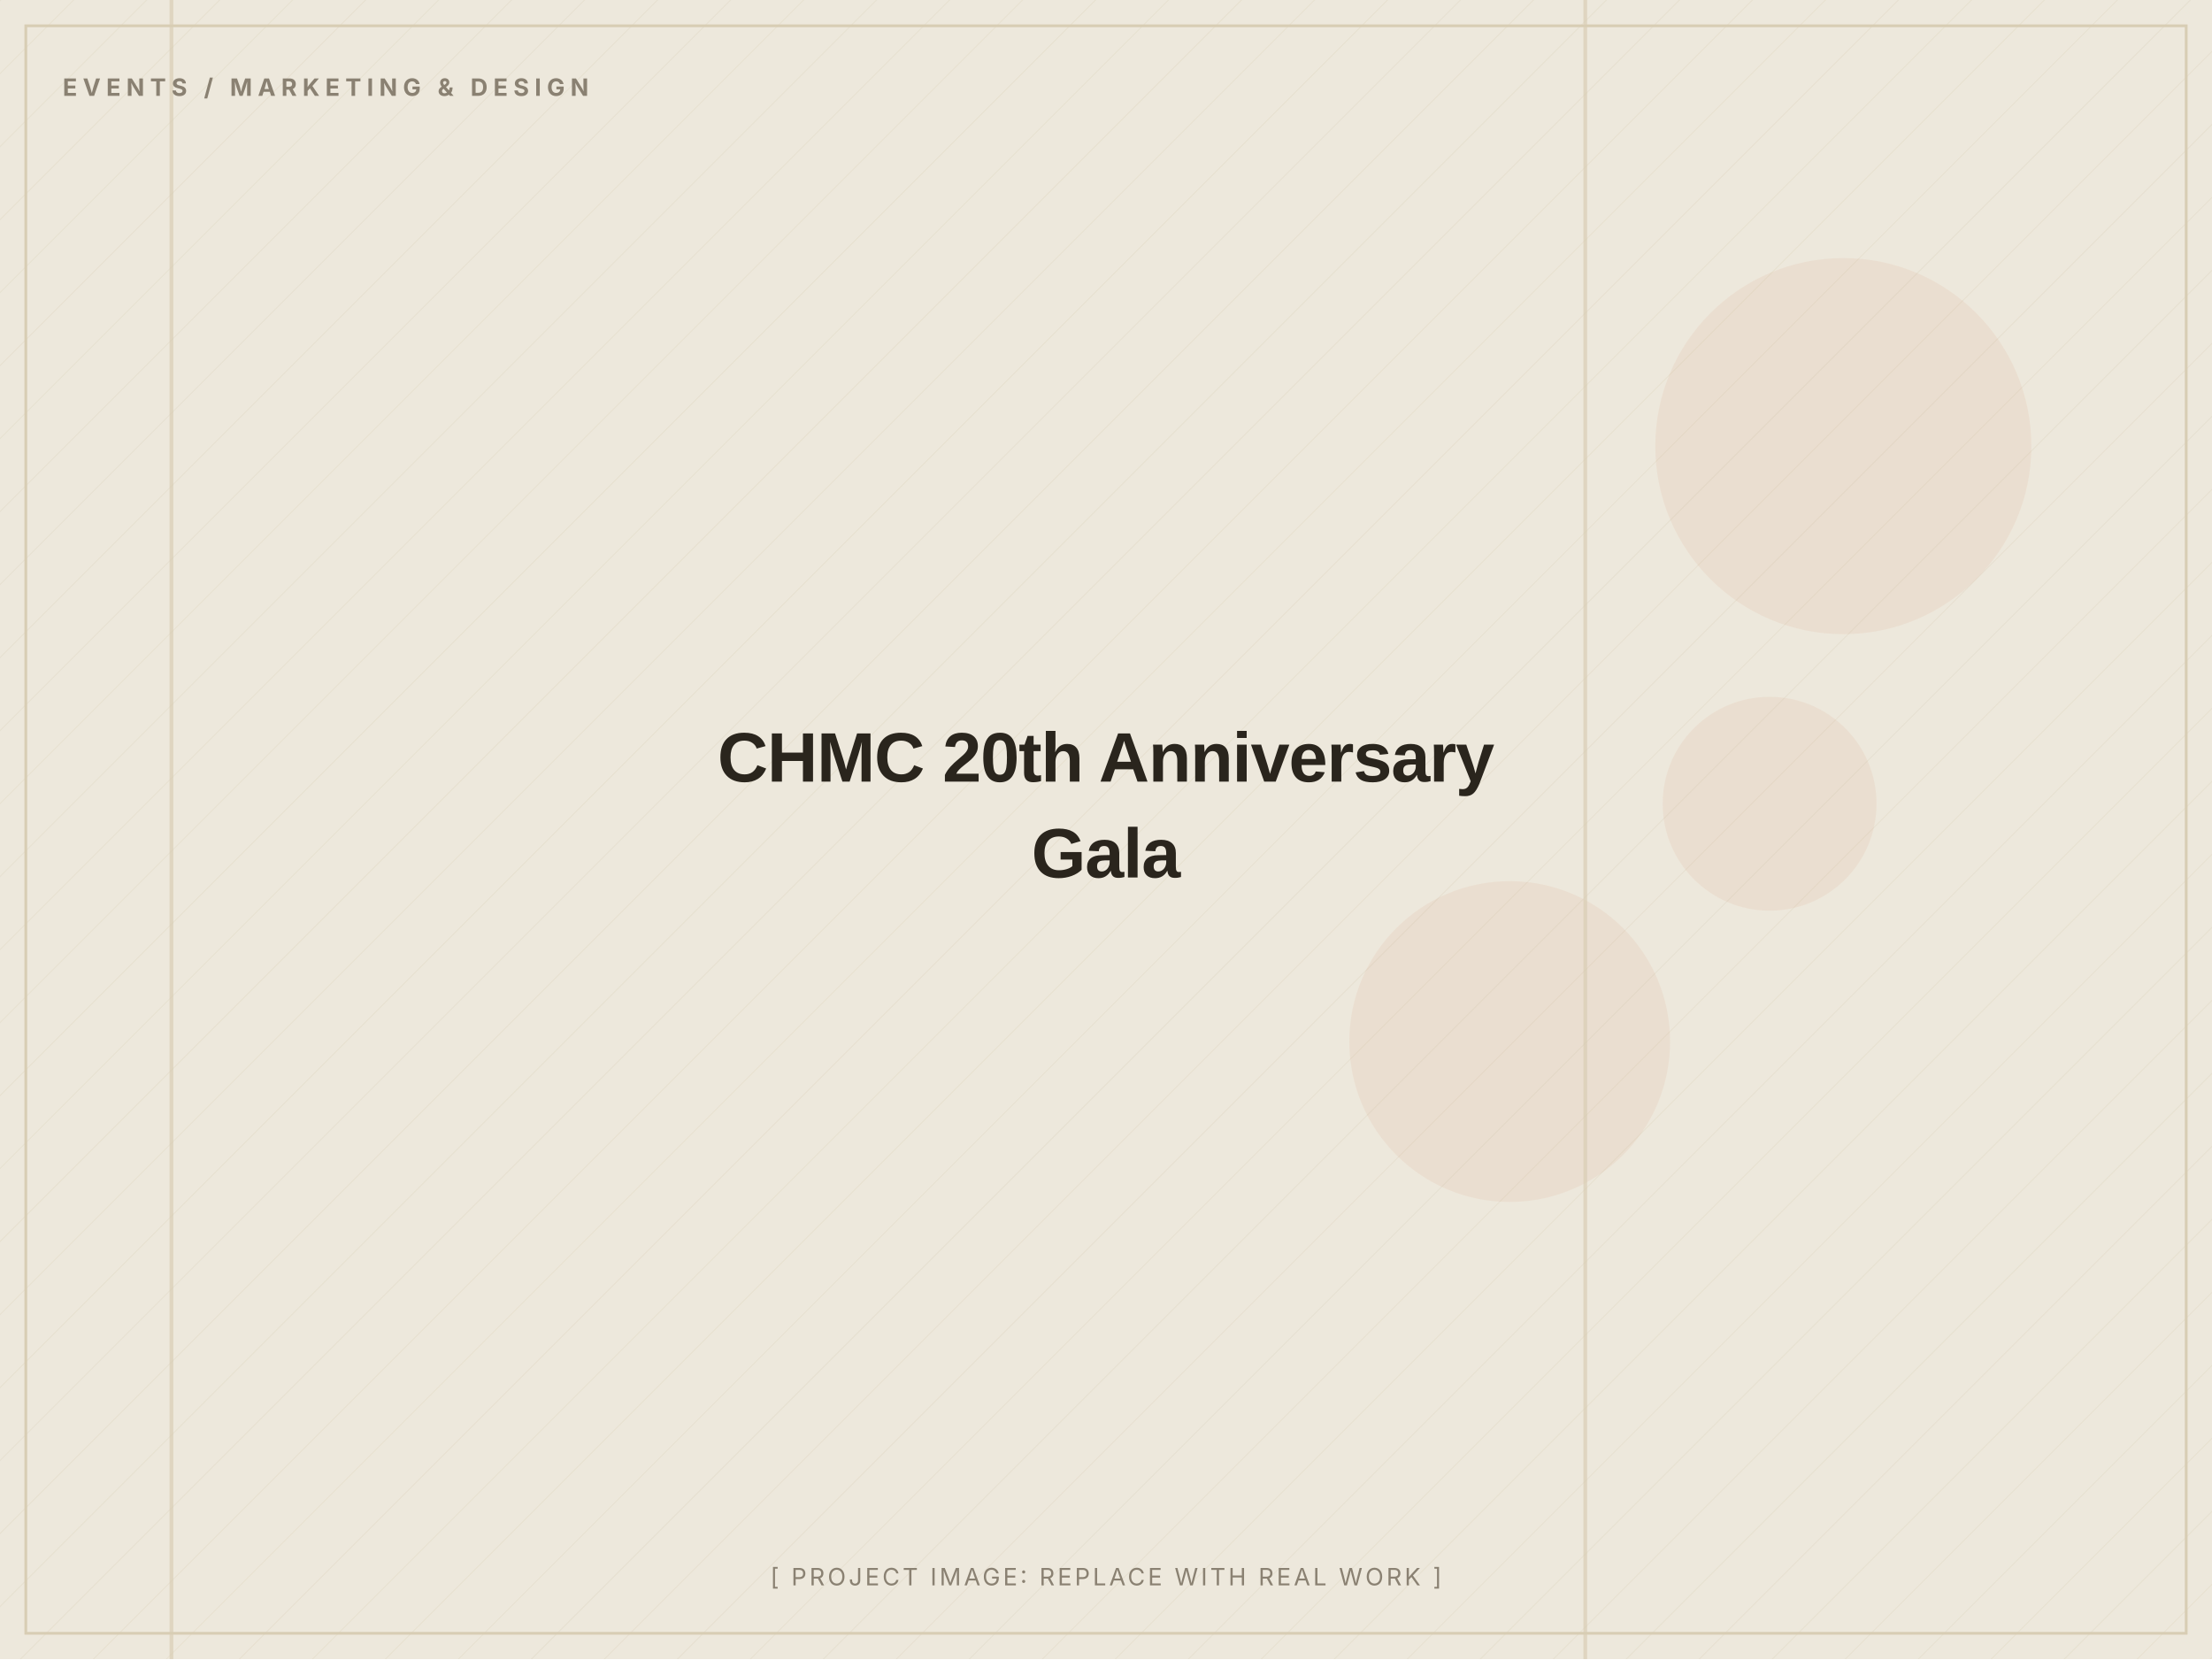
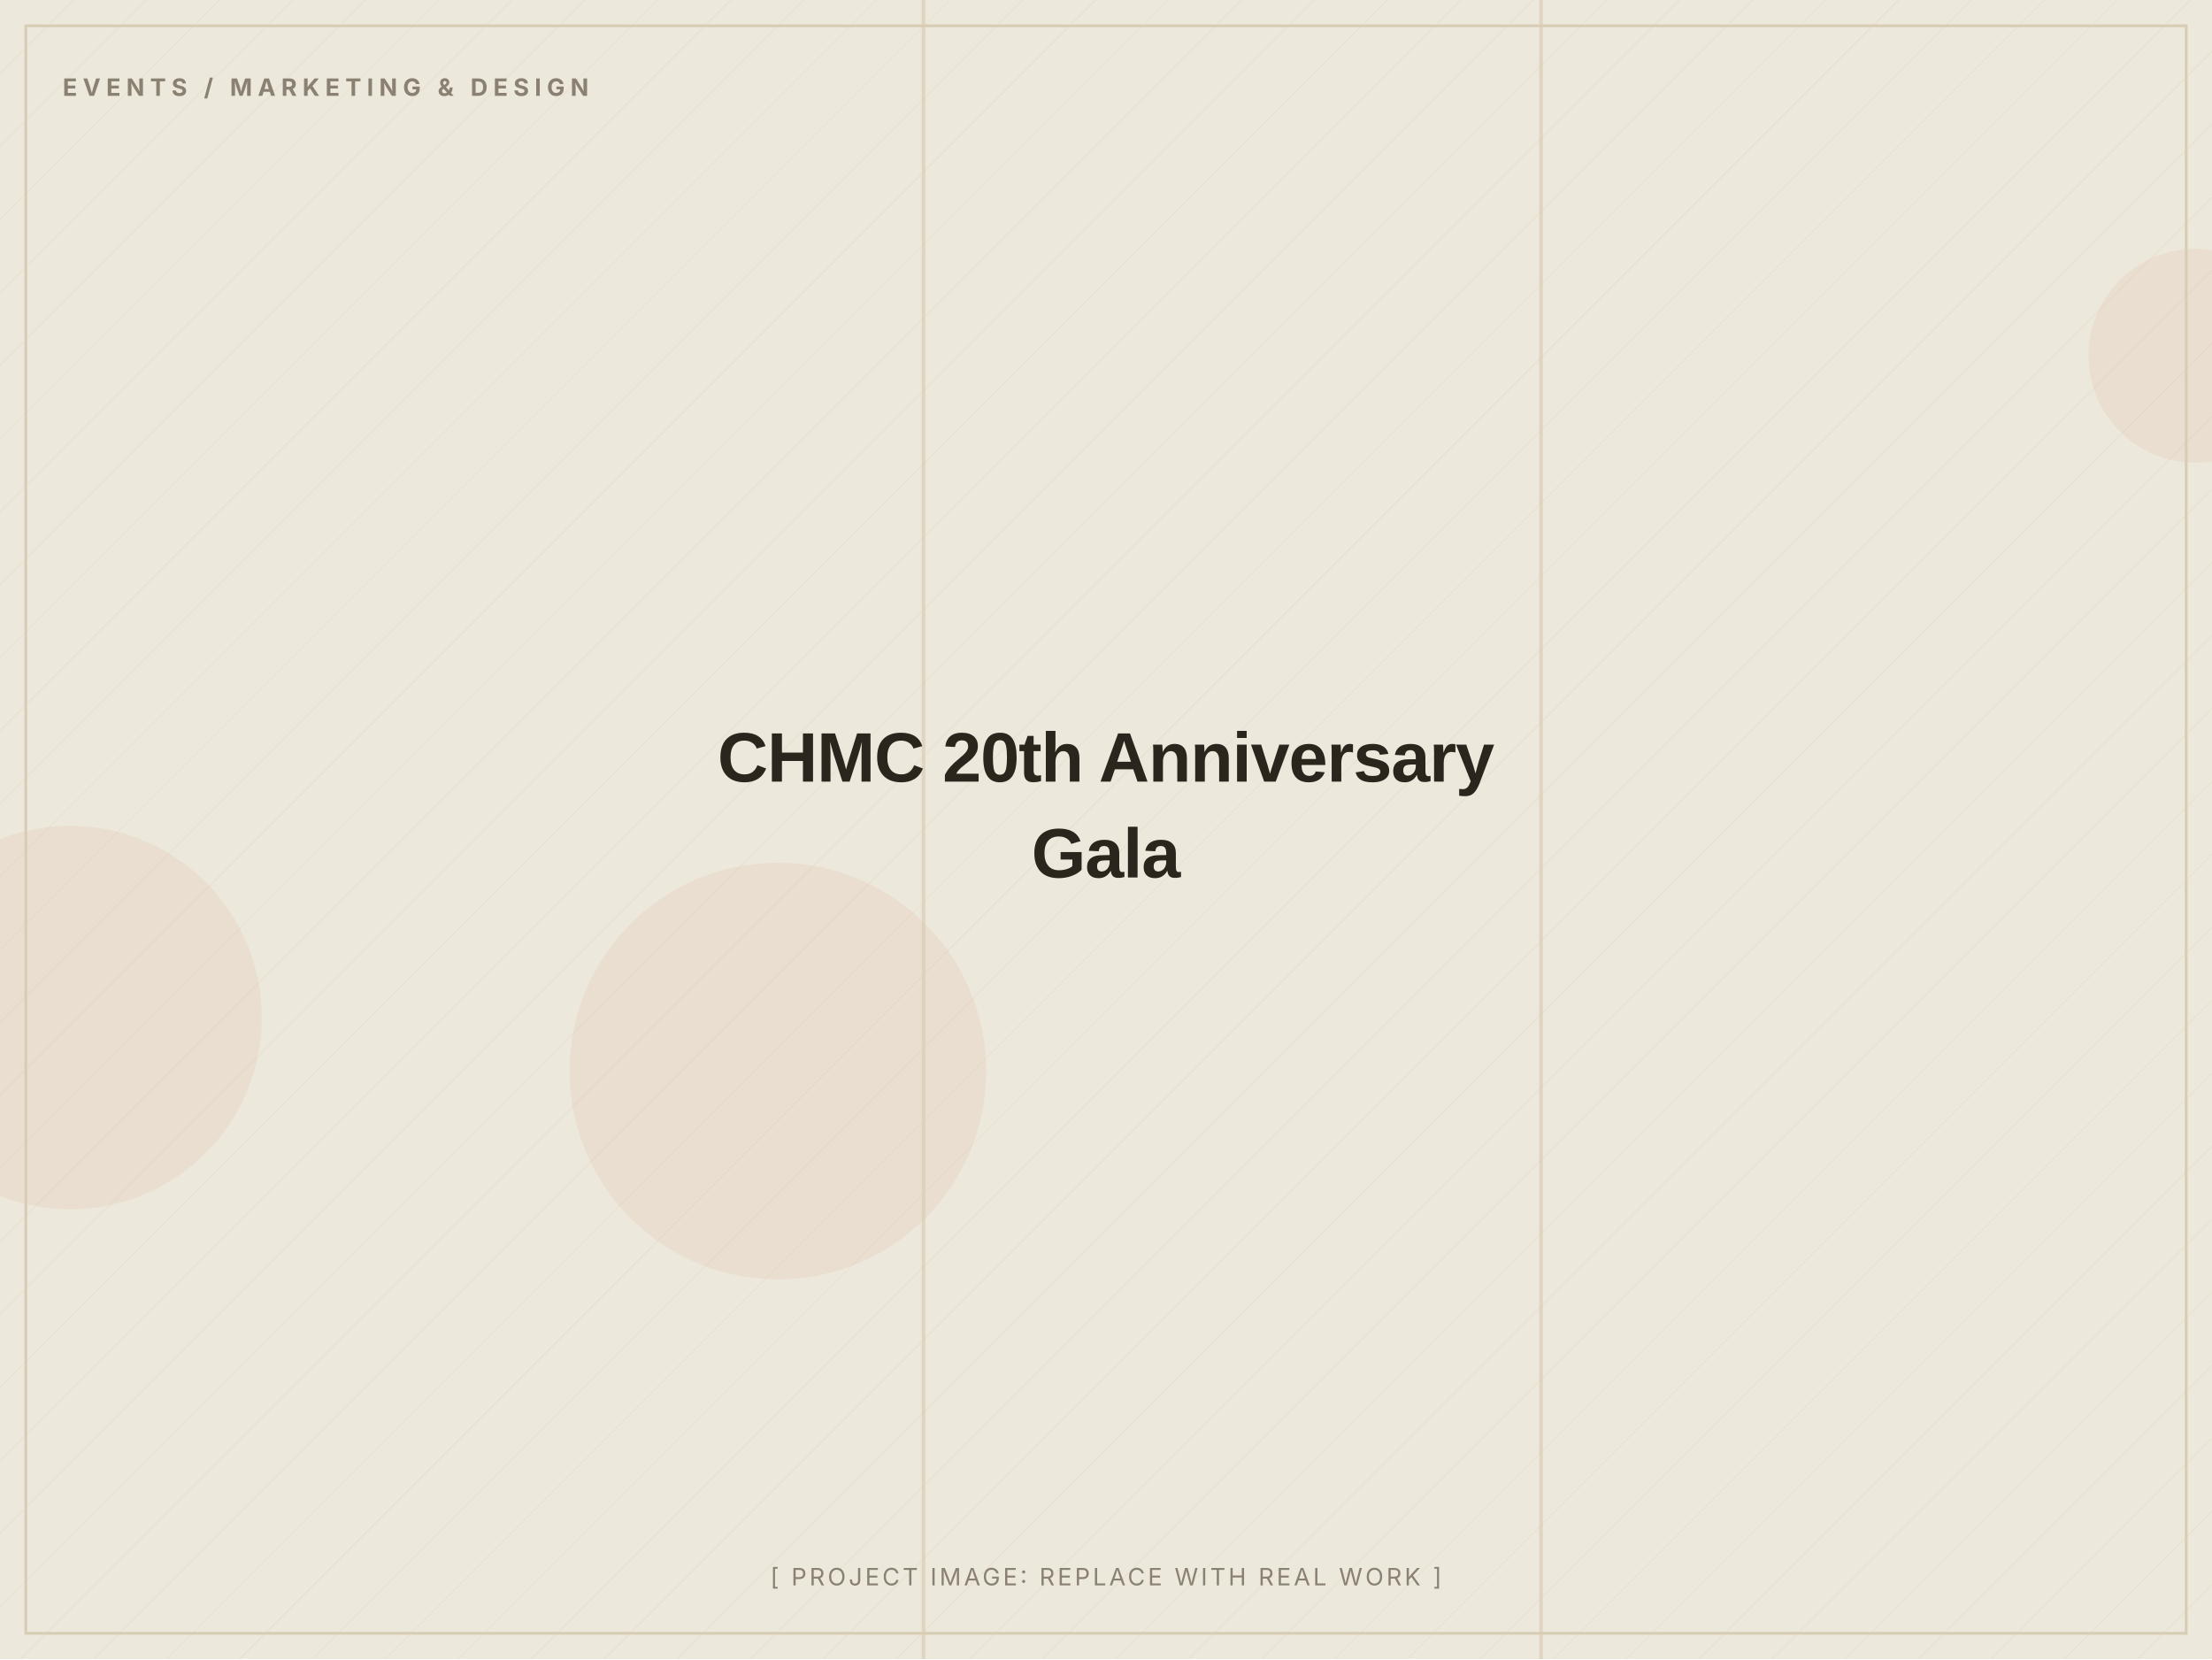
<svg xmlns="http://www.w3.org/2000/svg" width="1200" height="900" viewBox="0 0 1200 900" role="img" aria-label="CHMC 20th Anniversary Gala (placeholder image)">
  <defs>
    <pattern id="d" width="28" height="28" patternUnits="userSpaceOnUse" patternTransform="rotate(45)">
      <line x1="0" y1="0" x2="0" y2="28" stroke="#D8CDB4" stroke-width="1" opacity="0.5" />
    </pattern>
  </defs>
  <rect width="1200" height="900" fill="#EDE8DC" />
  <rect width="1200" height="900" fill="url(#d)" opacity="0.55" />
-   <circle cx="819" cy="565" r="87" fill="#C2410C" opacity="0.06" />
-   <circle cx="960" cy="436" r="58" fill="#C2410C" opacity="0.06" />
-   <circle cx="1000" cy="242" r="102" fill="#C2410C" opacity="0.06" />
-   <rect x="859" y="0" width="2" height="900" fill="#D8CDB4" opacity="0.7" />
-   <rect x="92" y="0" width="2" height="900" fill="#D8CDB4" opacity="0.7" />
+   <circle cx="38" cy="552" r="104" fill="#C2410C" opacity="0.06" />
+   <circle cx="422" cy="581" r="113" fill="#C2410C" opacity="0.06" />
+   <circle cx="1191" cy="193" r="58" fill="#C2410C" opacity="0.06" />
+   <rect x="835" y="0" width="2" height="900" fill="#D8CDB4" opacity="0.7" />
+   <rect x="500" y="0" width="2" height="900" fill="#D8CDB4" opacity="0.7" />
  <rect x="14" y="14" width="1172" height="872" fill="none" stroke="#D8CDB4" stroke-width="1.5" />
  <text x="34" y="52" font-family="Inter, Arial, sans-serif" font-weight="700" font-size="13" letter-spacing="3" fill="#8A8172">EVENTS / MARKETING &amp; DESIGN</text>
  <text x="600.0" y="424.0" text-anchor="middle" font-family="Archivo, Arial, sans-serif" font-weight="800" font-size="38" letter-spacing="-0.5" fill="#2A251D">CHMC 20th Anniversary</text>
  <text x="600.0" y="476.0" text-anchor="middle" font-family="Archivo, Arial, sans-serif" font-weight="800" font-size="38" letter-spacing="-0.5" fill="#2A251D">Gala</text>
  <text x="600.0" y="860" text-anchor="middle" font-family="Inter, Arial, sans-serif" font-size="13" letter-spacing="1.5" fill="#8A8172">[ PROJECT IMAGE: REPLACE WITH REAL WORK ]</text>
</svg>
